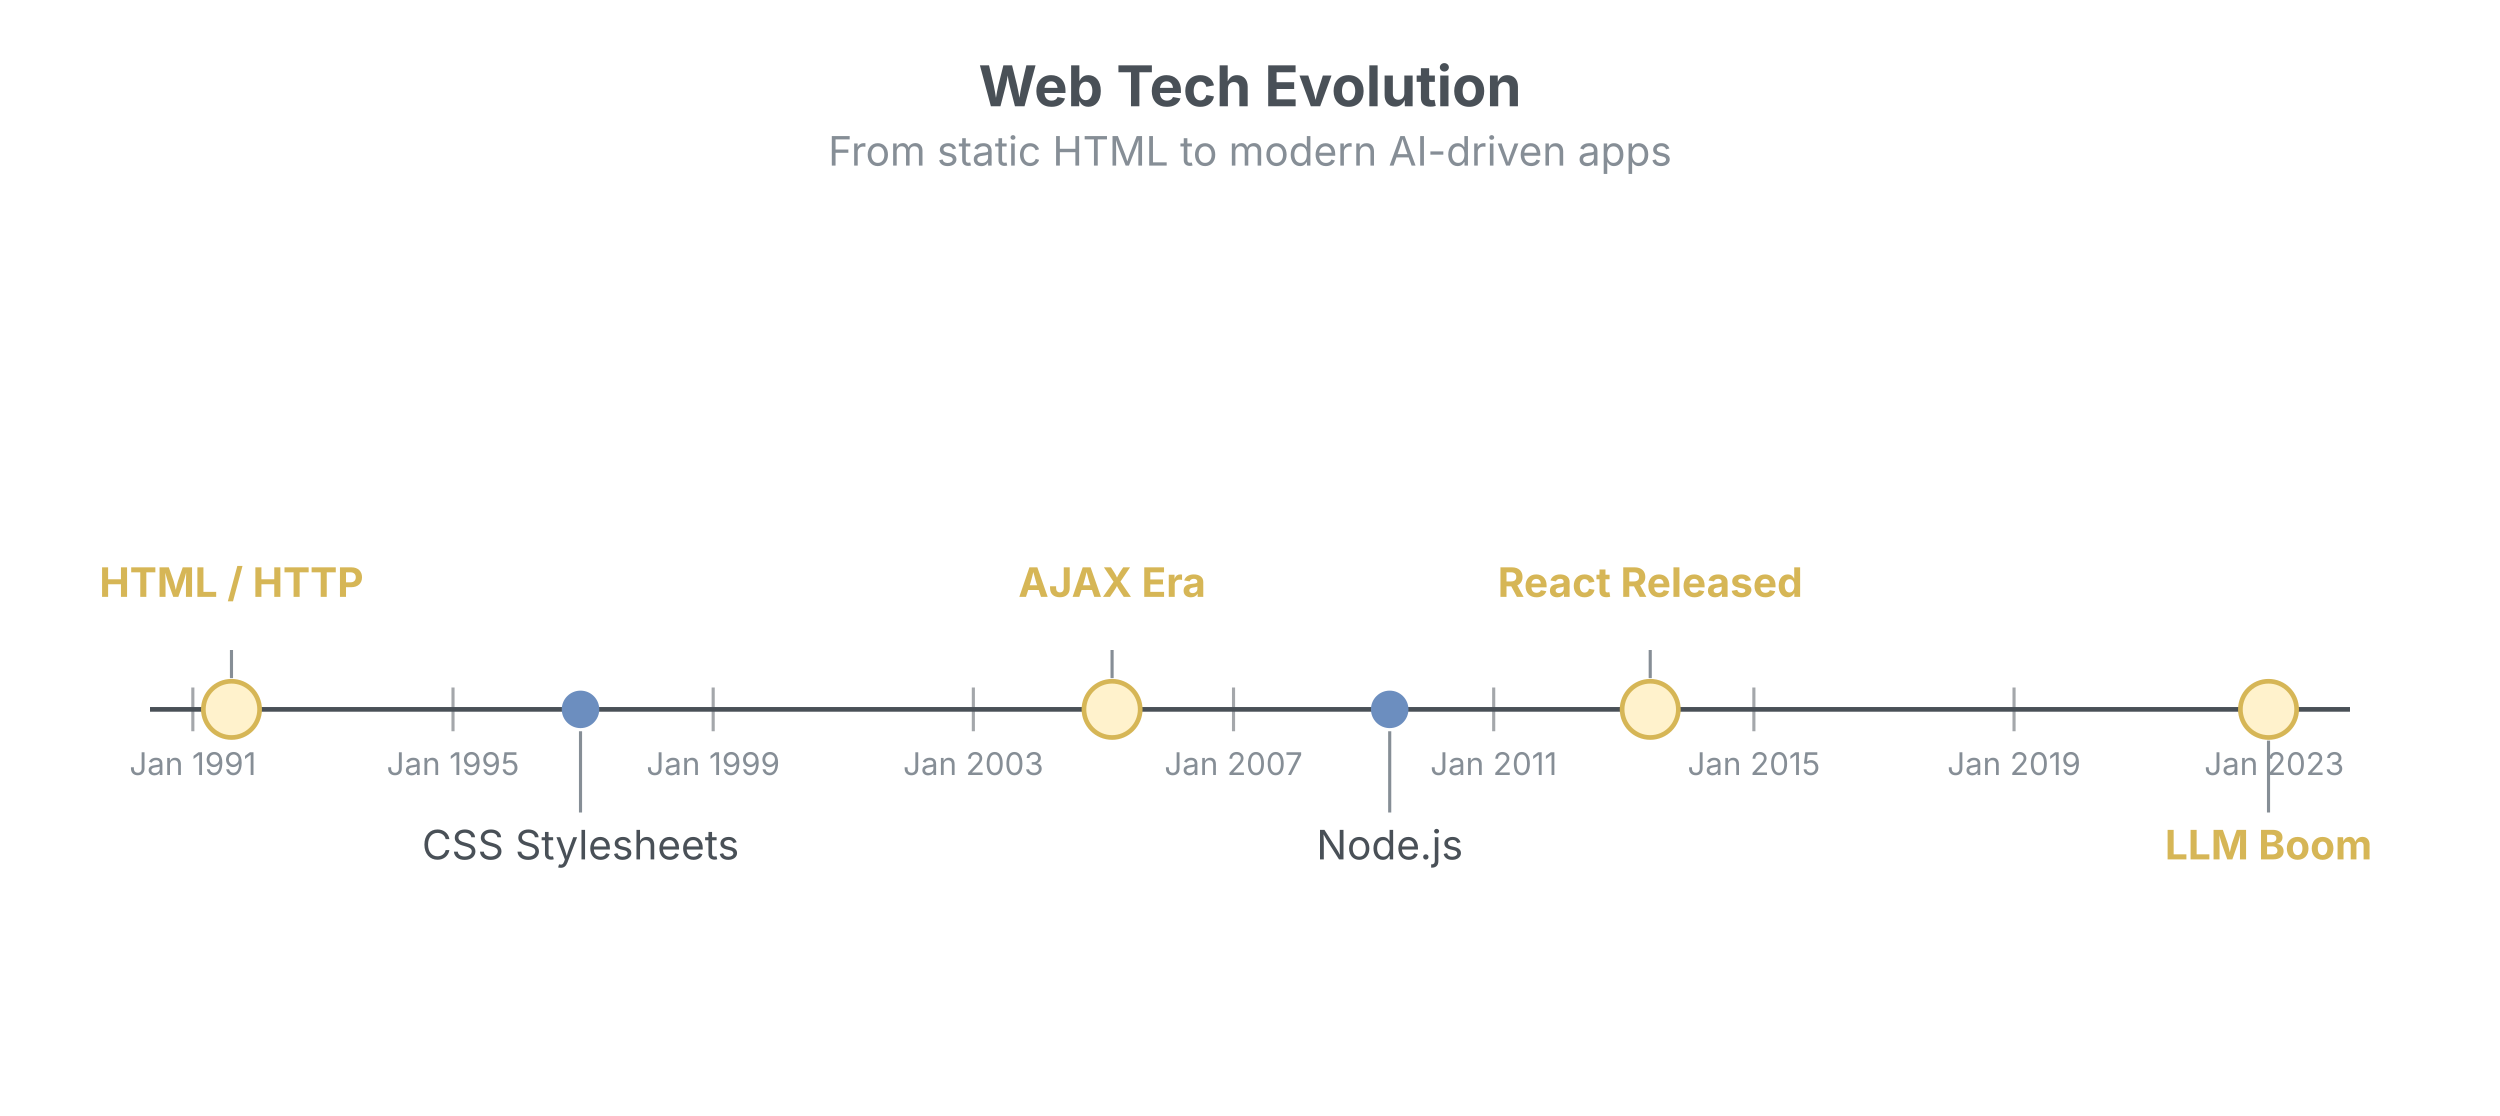
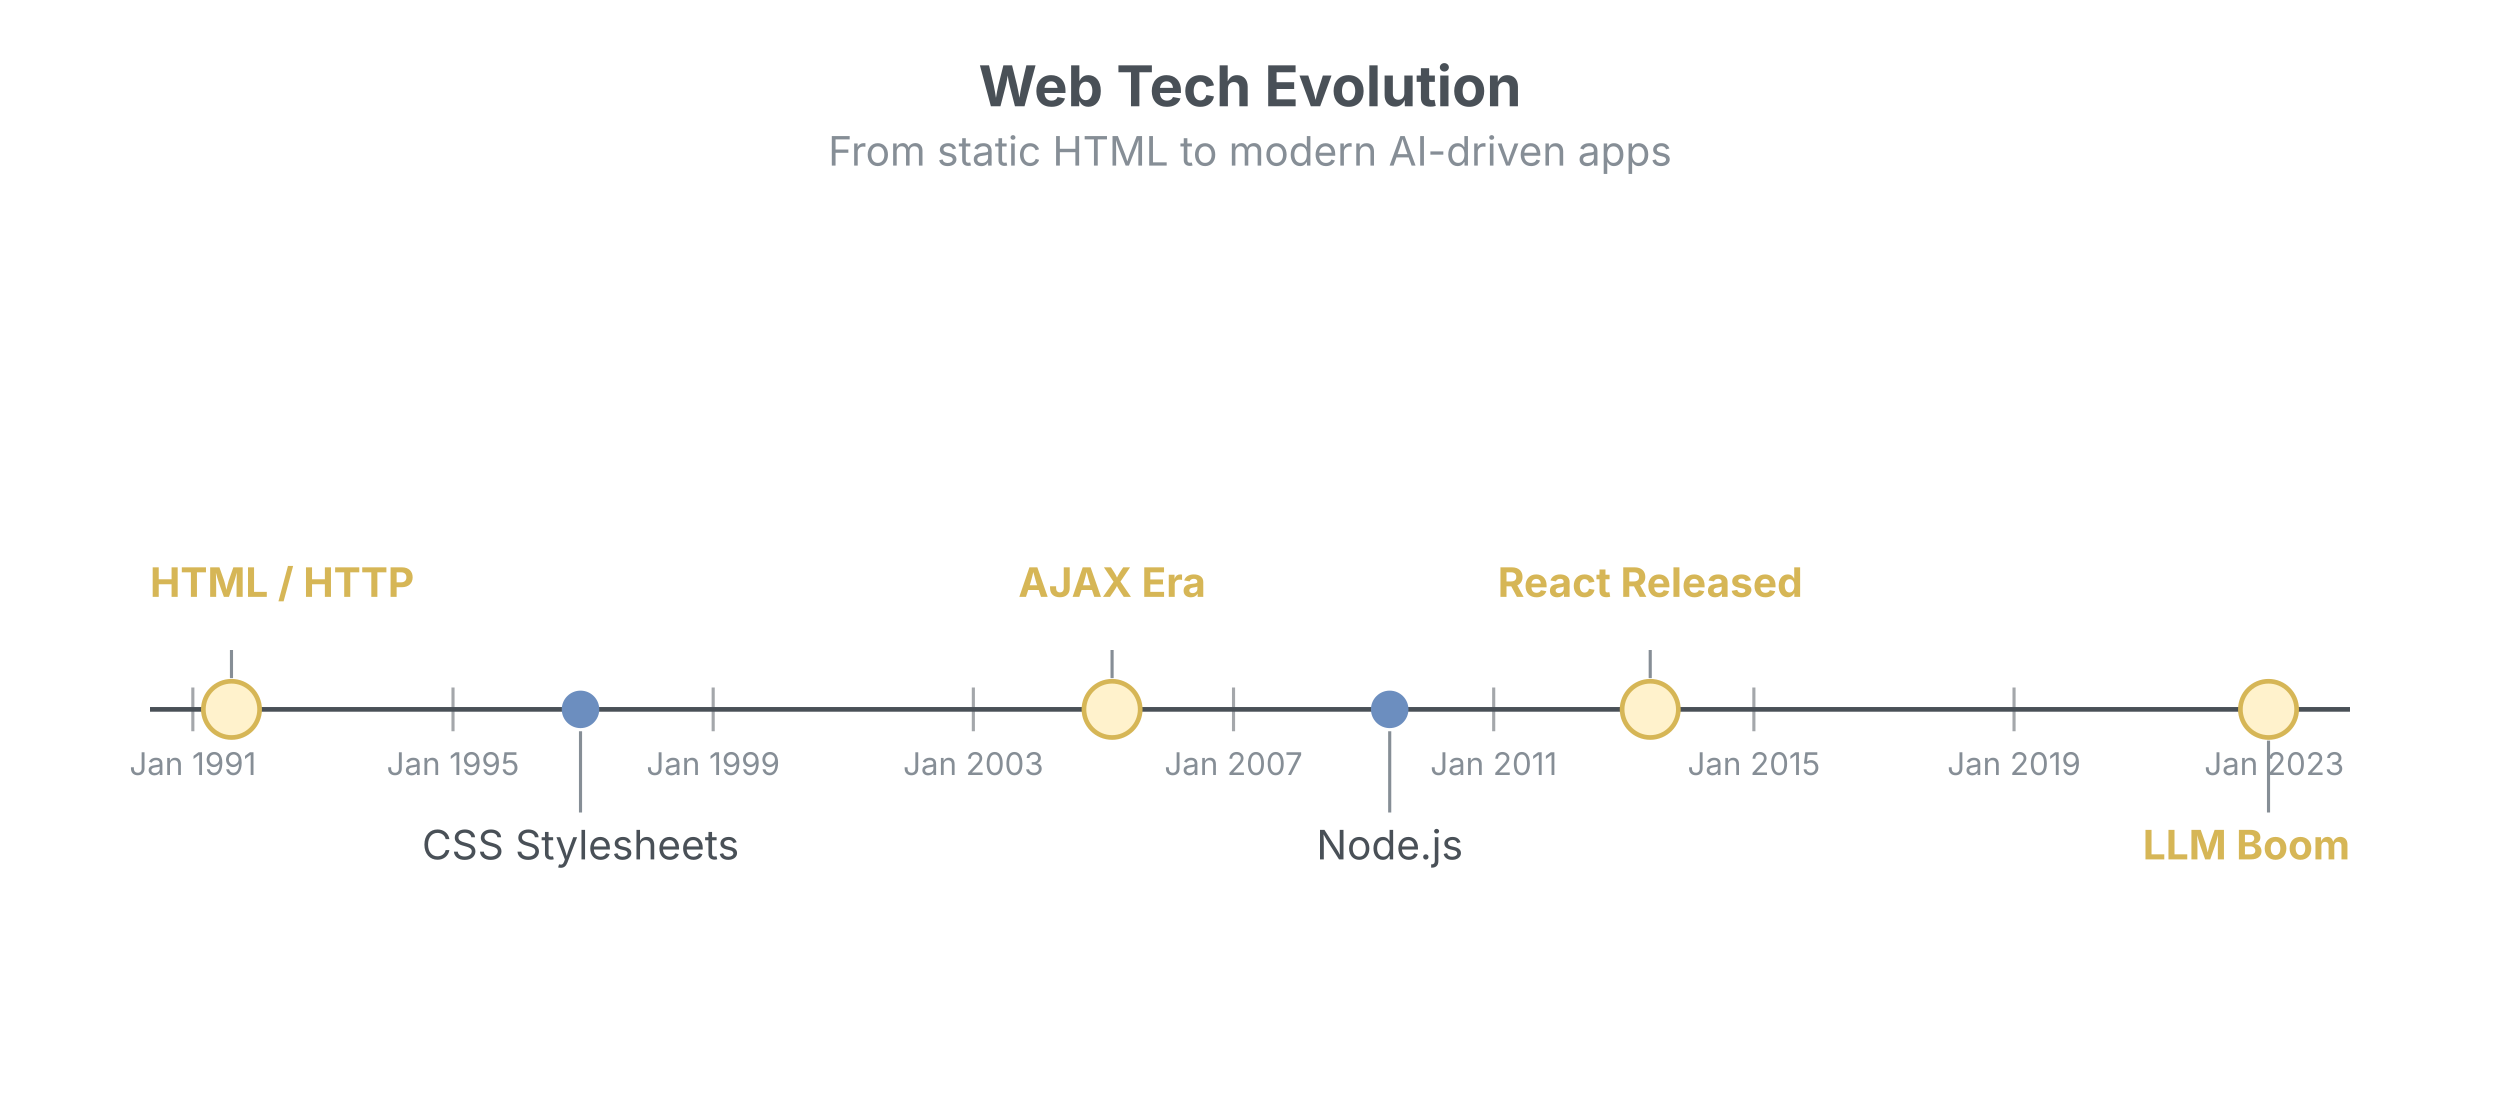
<svg xmlns="http://www.w3.org/2000/svg" width="800" height="357" viewBox="0 0 800 357">
  <text x="400" y="34" text-anchor="middle" font-family="Inter, system-ui, -apple-system, sans-serif" font-size="18" font-weight="700" fill="#495057">Web Tech Evolution</text>
  <text x="400" y="53" text-anchor="middle" font-family="Inter, system-ui, -apple-system, sans-serif" font-size="13" fill="#868e96">From static HTML to modern AI-driven apps</text>
  <g class="timeline-diagram" transform="translate(0,67)">
    <defs />
    <line x1="48" y1="160" x2="752" y2="160" stroke="#495057" stroke-width="1.5" />
    <line x1="61.708" y1="153" x2="61.708" y2="167" stroke="#495057" stroke-width="1" opacity="0.5" />
    <text x="61.708" y="181" text-anchor="middle" font-family="Inter, system-ui, -apple-system, sans-serif" font-size="10" fill="#868e96">Jan 1991</text>
    <line x1="144.963" y1="153" x2="144.963" y2="167" stroke="#495057" stroke-width="1" opacity="0.5" />
    <text x="144.963" y="181" text-anchor="middle" font-family="Inter, system-ui, -apple-system, sans-serif" font-size="10" fill="#868e96">Jan 1995</text>
    <line x1="228.219" y1="153" x2="228.219" y2="167" stroke="#495057" stroke-width="1" opacity="0.5" />
    <text x="228.219" y="181" text-anchor="middle" font-family="Inter, system-ui, -apple-system, sans-serif" font-size="10" fill="#868e96">Jan 1999</text>
    <line x1="311.474" y1="153" x2="311.474" y2="167" stroke="#495057" stroke-width="1" opacity="0.5" />
    <text x="311.474" y="181" text-anchor="middle" font-family="Inter, system-ui, -apple-system, sans-serif" font-size="10" fill="#868e96">Jan 2003</text>
    <line x1="394.729" y1="153" x2="394.729" y2="167" stroke="#495057" stroke-width="1" opacity="0.5" />
    <text x="394.729" y="181" text-anchor="middle" font-family="Inter, system-ui, -apple-system, sans-serif" font-size="10" fill="#868e96">Jan 2007</text>
    <line x1="477.984" y1="153" x2="477.984" y2="167" stroke="#495057" stroke-width="1" opacity="0.5" />
    <text x="477.984" y="181" text-anchor="middle" font-family="Inter, system-ui, -apple-system, sans-serif" font-size="10" fill="#868e96">Jan 2011</text>
    <line x1="561.239" y1="153" x2="561.239" y2="167" stroke="#495057" stroke-width="1" opacity="0.5" />
    <text x="561.239" y="181" text-anchor="middle" font-family="Inter, system-ui, -apple-system, sans-serif" font-size="10" fill="#868e96">Jan 2015</text>
    <line x1="644.494" y1="153" x2="644.494" y2="167" stroke="#495057" stroke-width="1" opacity="0.5" />
    <text x="644.494" y="181" text-anchor="middle" font-family="Inter, system-ui, -apple-system, sans-serif" font-size="10" fill="#868e96">Jan 2019</text>
    <line x1="727.749" y1="153" x2="727.749" y2="167" stroke="#495057" stroke-width="1" opacity="0.5" />
    <text x="727.749" y="181" text-anchor="middle" font-family="Inter, system-ui, -apple-system, sans-serif" font-size="10" fill="#868e96">Jan 2023</text>
    <line x1="74.074" y1="150" x2="74.074" y2="141" stroke="#868e96" stroke-width="1" />
    <circle cx="74.074" cy="160" r="9" fill="#fff2cc" stroke="#d6b656" stroke-width="1.5" />
-     <text x="74.074" y="124" text-anchor="middle" font-family="Inter, system-ui, -apple-system, sans-serif" font-size="13" font-weight="700" fill="#d6b656">HTML / HTTP</text>
+     <text x="48" y="124" text-anchor="start" font-family="Inter, system-ui, -apple-system, sans-serif" font-size="13" font-weight="700" fill="#d6b656">HTML / HTTP</text>
    <line x1="185.765" y1="167" x2="185.765" y2="193" stroke="#868e96" stroke-width="1" />
    <circle cx="185.765" cy="160" r="6" fill="#6c8ebf" stroke="none" stroke-width="1.5" />
    <text x="185.765" y="208" text-anchor="middle" font-family="Inter, system-ui, -apple-system, sans-serif" font-size="13" font-weight="400" fill="#495057">CSS Stylesheets</text>
    <line x1="355.865" y1="150" x2="355.865" y2="141" stroke="#868e96" stroke-width="1" />
    <circle cx="355.865" cy="160" r="9" fill="#fff2cc" stroke="#d6b656" stroke-width="1.5" />
    <text x="355.865" y="124" text-anchor="middle" font-family="Inter, system-ui, -apple-system, sans-serif" font-size="13" font-weight="700" fill="#d6b656">AJAX Era</text>
    <line x1="444.705" y1="167" x2="444.705" y2="193" stroke="#868e96" stroke-width="1" />
    <circle cx="444.705" cy="160" r="6" fill="#6c8ebf" stroke="none" stroke-width="1.5" />
    <text x="444.705" y="208" text-anchor="middle" font-family="Inter, system-ui, -apple-system, sans-serif" font-size="13" font-weight="400" fill="#495057">Node.js</text>
    <line x1="528.074" y1="150" x2="528.074" y2="141" stroke="#868e96" stroke-width="1" />
    <circle cx="528.074" cy="160" r="9" fill="#fff2cc" stroke="#d6b656" stroke-width="1.5" />
    <text x="528.074" y="124" text-anchor="middle" font-family="Inter, system-ui, -apple-system, sans-serif" font-size="13" font-weight="700" fill="#d6b656">React Released</text>
    <line x1="725.926" y1="170" x2="725.926" y2="193" stroke="#868e96" stroke-width="1" />
    <circle cx="725.926" cy="160" r="9" fill="#fff2cc" stroke="#d6b656" stroke-width="1.5" />
-     <text x="725.926" y="208" text-anchor="middle" font-family="Inter, system-ui, -apple-system, sans-serif" font-size="13" font-weight="700" fill="#d6b656">LLM Boom</text>
+     <text x="752" y="208" text-anchor="end" font-family="Inter, system-ui, -apple-system, sans-serif" font-size="13" font-weight="700" fill="#d6b656">LLM Boom</text>
  </g>
</svg>
